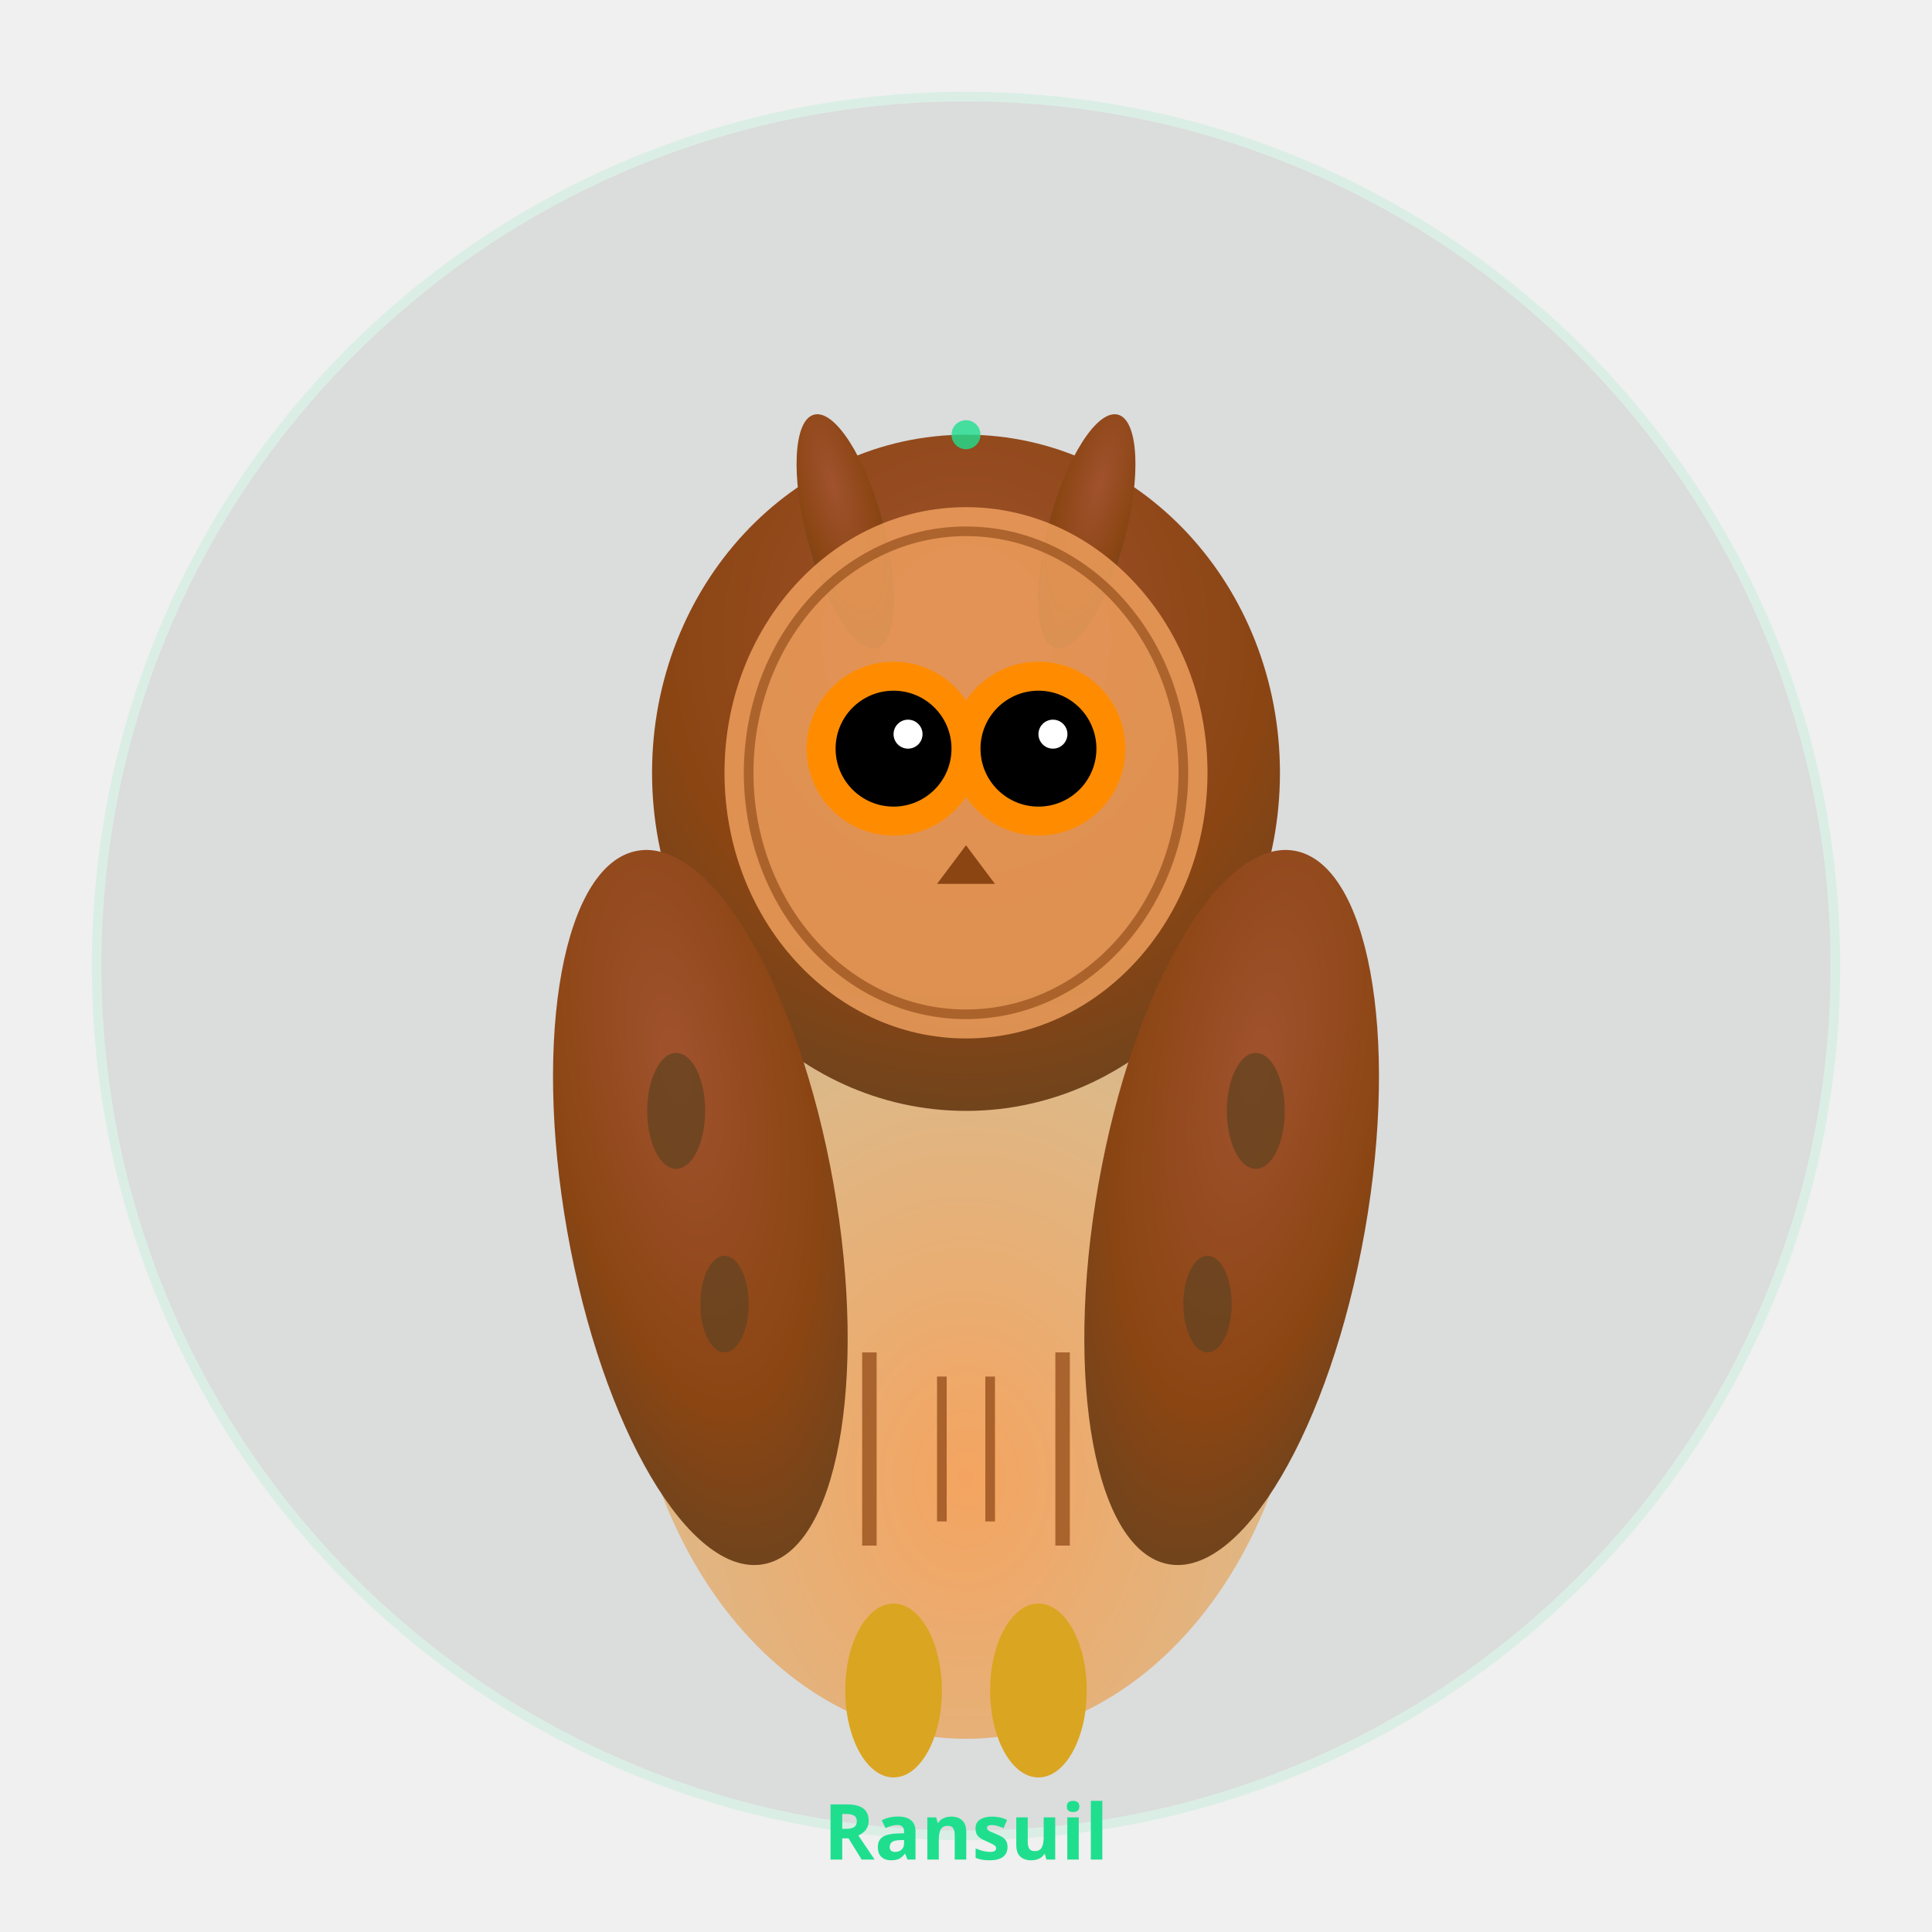
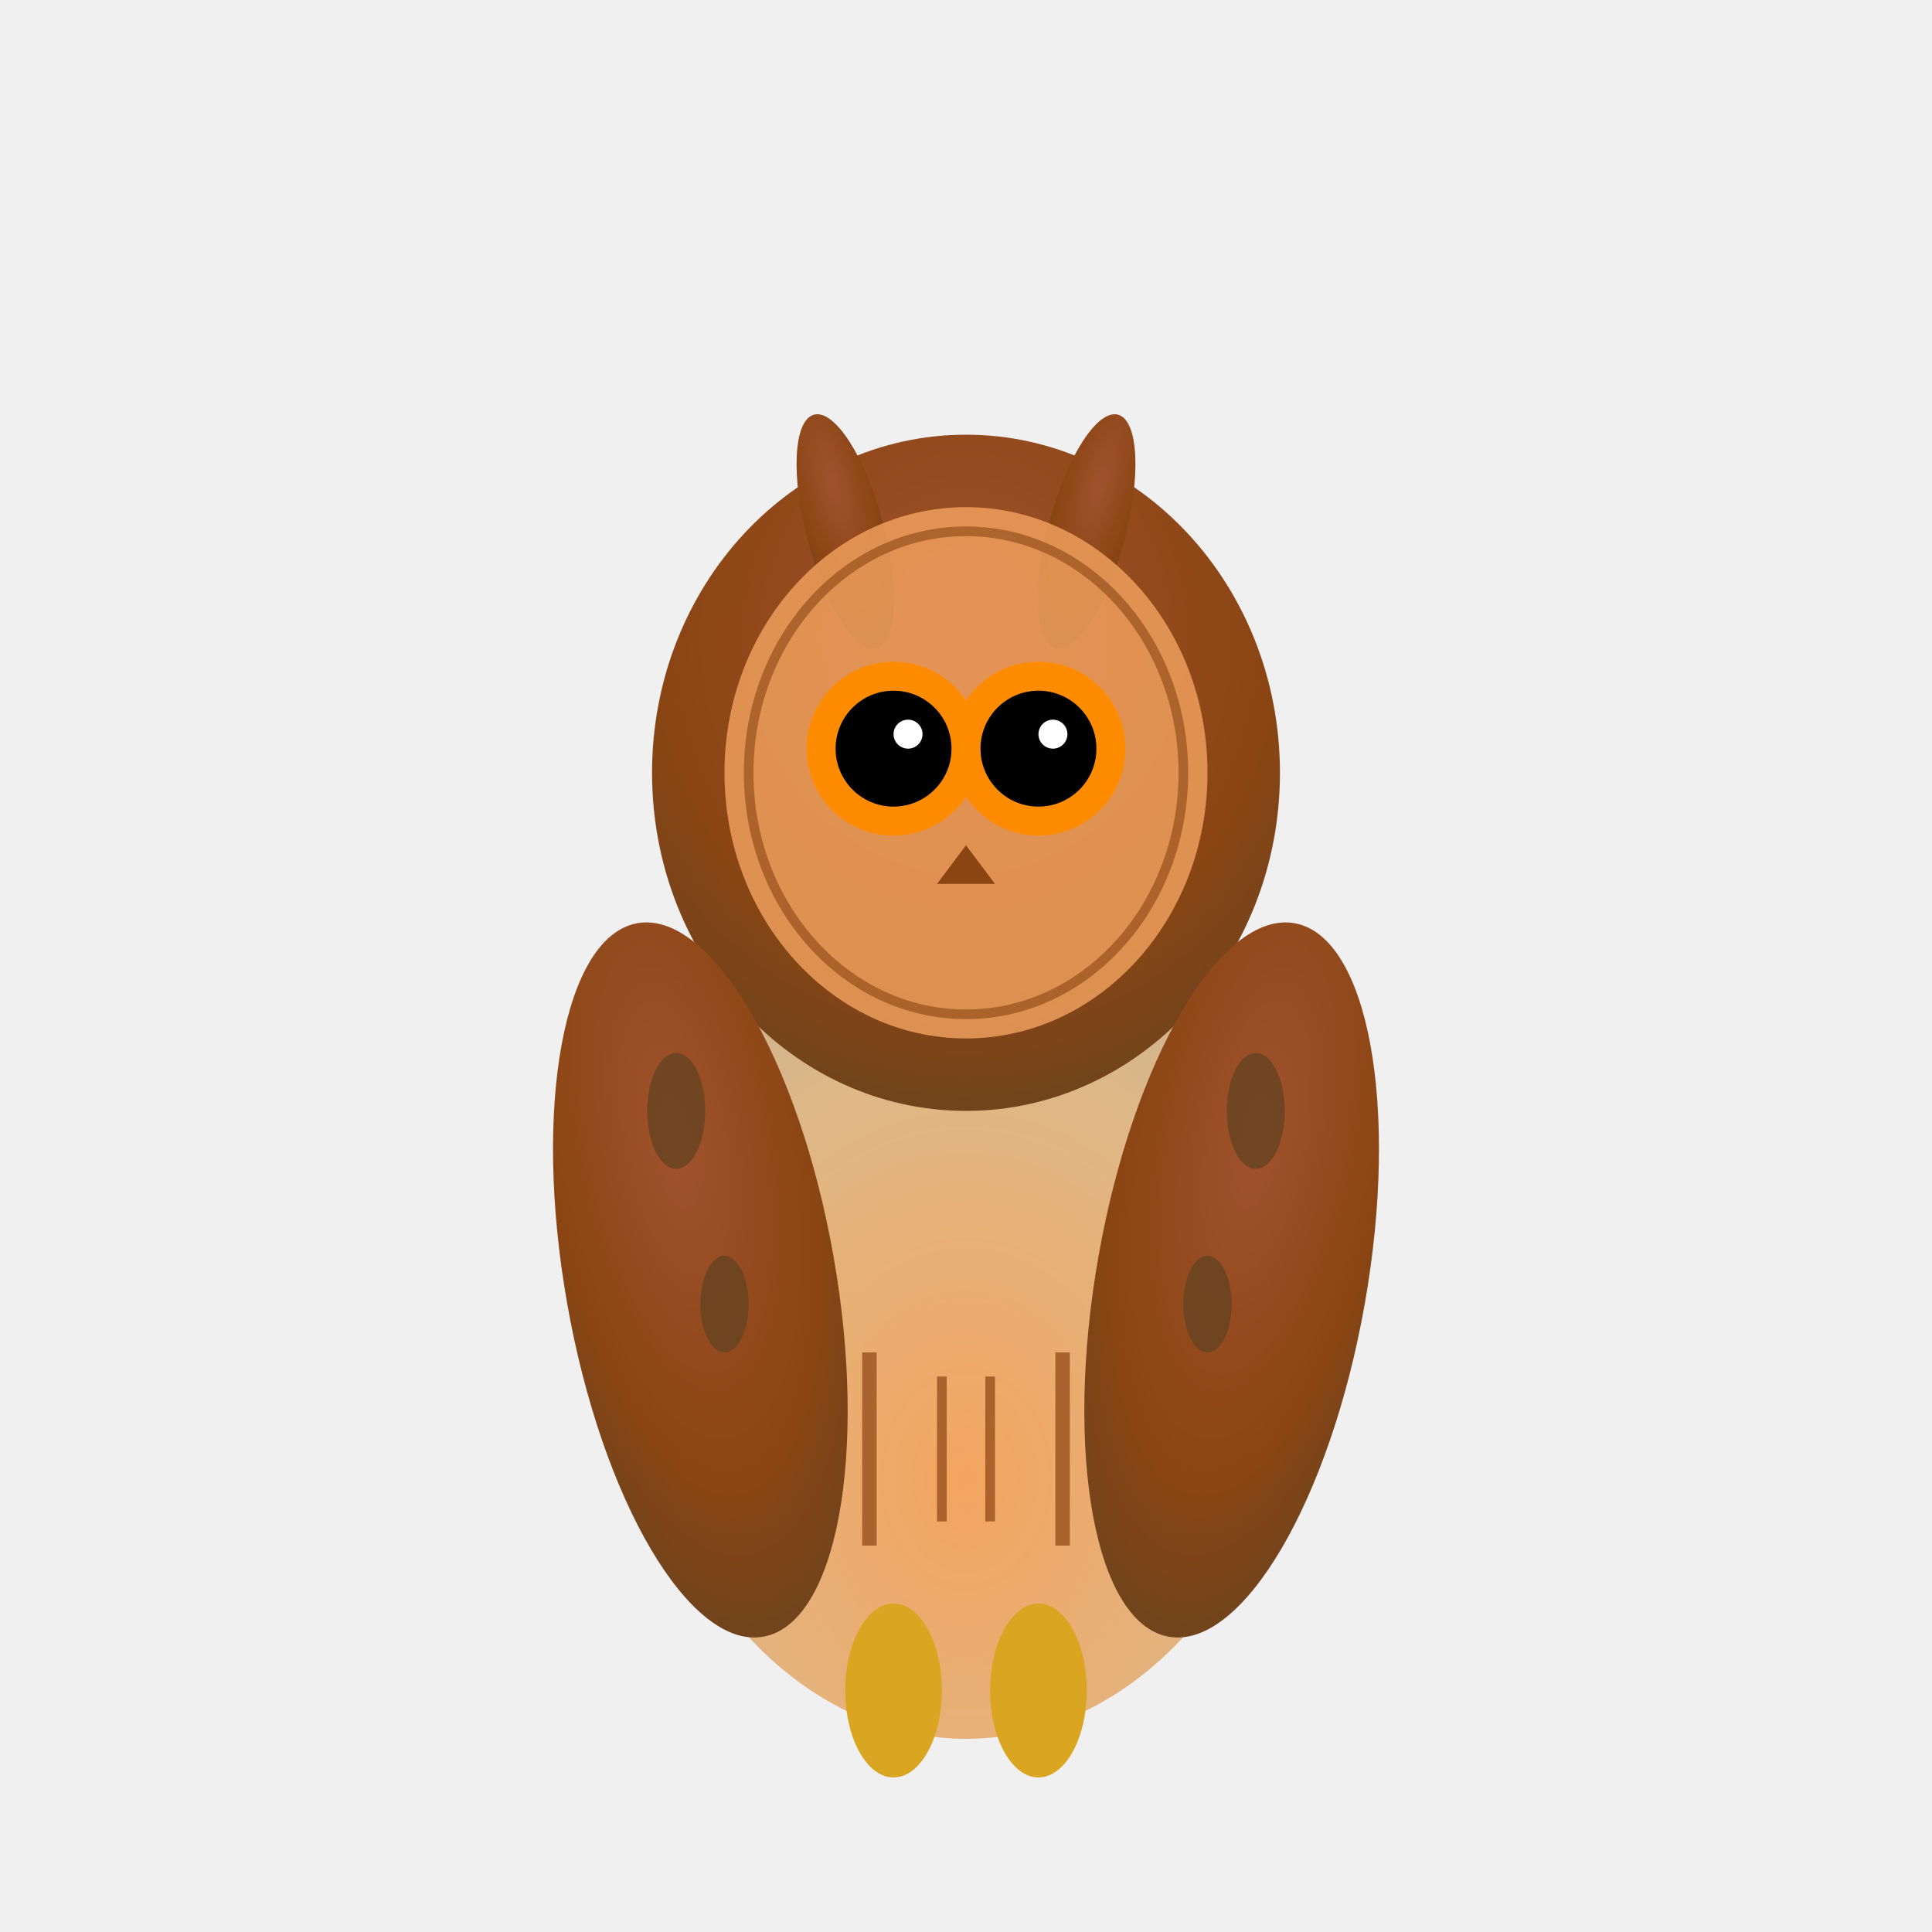
<svg xmlns="http://www.w3.org/2000/svg" viewBox="0 0 400 400">
  <defs>
    <radialGradient id="ransuilGradient" cx="0.5" cy="0.3" r="0.8">
      <stop offset="0%" style="stop-color:#A0522D;stop-opacity:1" />
      <stop offset="60%" style="stop-color:#8B4513;stop-opacity:1" />
      <stop offset="100%" style="stop-color:#654321;stop-opacity:1" />
    </radialGradient>
    <radialGradient id="ransuilBelly" cx="0.5" cy="0.7" r="0.6">
      <stop offset="0%" style="stop-color:#F4A460;stop-opacity:1" />
      <stop offset="80%" style="stop-color:#DEB887;stop-opacity:1" />
      <stop offset="100%" style="stop-color:#D2B48C;stop-opacity:1" />
    </radialGradient>
  </defs>
-   <circle cx="200" cy="200" r="180" fill="#1a2a24" stroke="#1fdf8f" stroke-width="2" opacity="0.1" />
  <ellipse cx="200" cy="270" rx="70" ry="90" fill="url(#ransuilBelly)" />
  <ellipse cx="200" cy="160" rx="65" ry="70" fill="url(#ransuilGradient)" />
  <ellipse cx="175" cy="110" rx="8" ry="25" fill="url(#ransuilGradient)" transform="rotate(-15 175 110)" />
  <ellipse cx="225" cy="110" rx="8" ry="25" fill="url(#ransuilGradient)" transform="rotate(15 225 110)" />
  <ellipse cx="200" cy="160" rx="50" ry="55" fill="#F4A460" opacity="0.8" />
  <ellipse cx="200" cy="160" rx="45" ry="50" fill="none" stroke="#8B4513" stroke-width="2" opacity="0.6" />
  <circle cx="185" cy="155" r="18" fill="#FF8C00" />
  <circle cx="215" cy="155" r="18" fill="#FF8C00" />
  <circle cx="185" cy="155" r="12" fill="#000" />
  <circle cx="215" cy="155" r="12" fill="#000" />
  <circle cx="188" cy="152" r="3" fill="#FFF" />
  <circle cx="218" cy="152" r="3" fill="#FFF" />
  <polygon points="200,175 194,183 206,183" fill="#8B4513" />
-   <ellipse cx="145" cy="250" rx="28" ry="75" fill="url(#ransuilGradient)" transform="rotate(-10 145 250)" />
-   <ellipse cx="255" cy="250" rx="28" ry="75" fill="url(#ransuilGradient)" transform="rotate(10 255 250)" />
+   <ellipse cx="145" cy="265" rx="28" ry="75" fill="url(#ransuilGradient)" transform="rotate(-10 145 265)" />
+   <ellipse cx="255" cy="265" rx="28" ry="75" fill="url(#ransuilGradient)" transform="rotate(10 255 265)" />
  <line x1="180" y1="280" x2="180" y2="320" stroke="#8B4513" stroke-width="3" opacity="0.7" />
  <line x1="195" y1="285" x2="195" y2="315" stroke="#8B4513" stroke-width="2" opacity="0.7" />
  <line x1="205" y1="285" x2="205" y2="315" stroke="#8B4513" stroke-width="2" opacity="0.7" />
  <line x1="220" y1="280" x2="220" y2="320" stroke="#8B4513" stroke-width="3" opacity="0.7" />
  <ellipse cx="140" cy="230" rx="6" ry="12" fill="#654321" opacity="0.8" />
  <ellipse cx="150" cy="270" rx="5" ry="10" fill="#654321" opacity="0.8" />
  <ellipse cx="260" cy="230" rx="6" ry="12" fill="#654321" opacity="0.8" />
  <ellipse cx="250" cy="270" rx="5" ry="10" fill="#654321" opacity="0.8" />
  <ellipse cx="185" cy="350" rx="10" ry="18" fill="#DAA520" />
  <ellipse cx="215" cy="350" rx="10" ry="18" fill="#DAA520" />
-   <circle cx="200" cy="90" r="3" fill="#1fdf8f" opacity="0.8" />
-   <text x="200" y="385" text-anchor="middle" fill="#1fdf8f" font-family="system-ui" font-size="16" font-weight="bold">Ransuil</text>
</svg>
